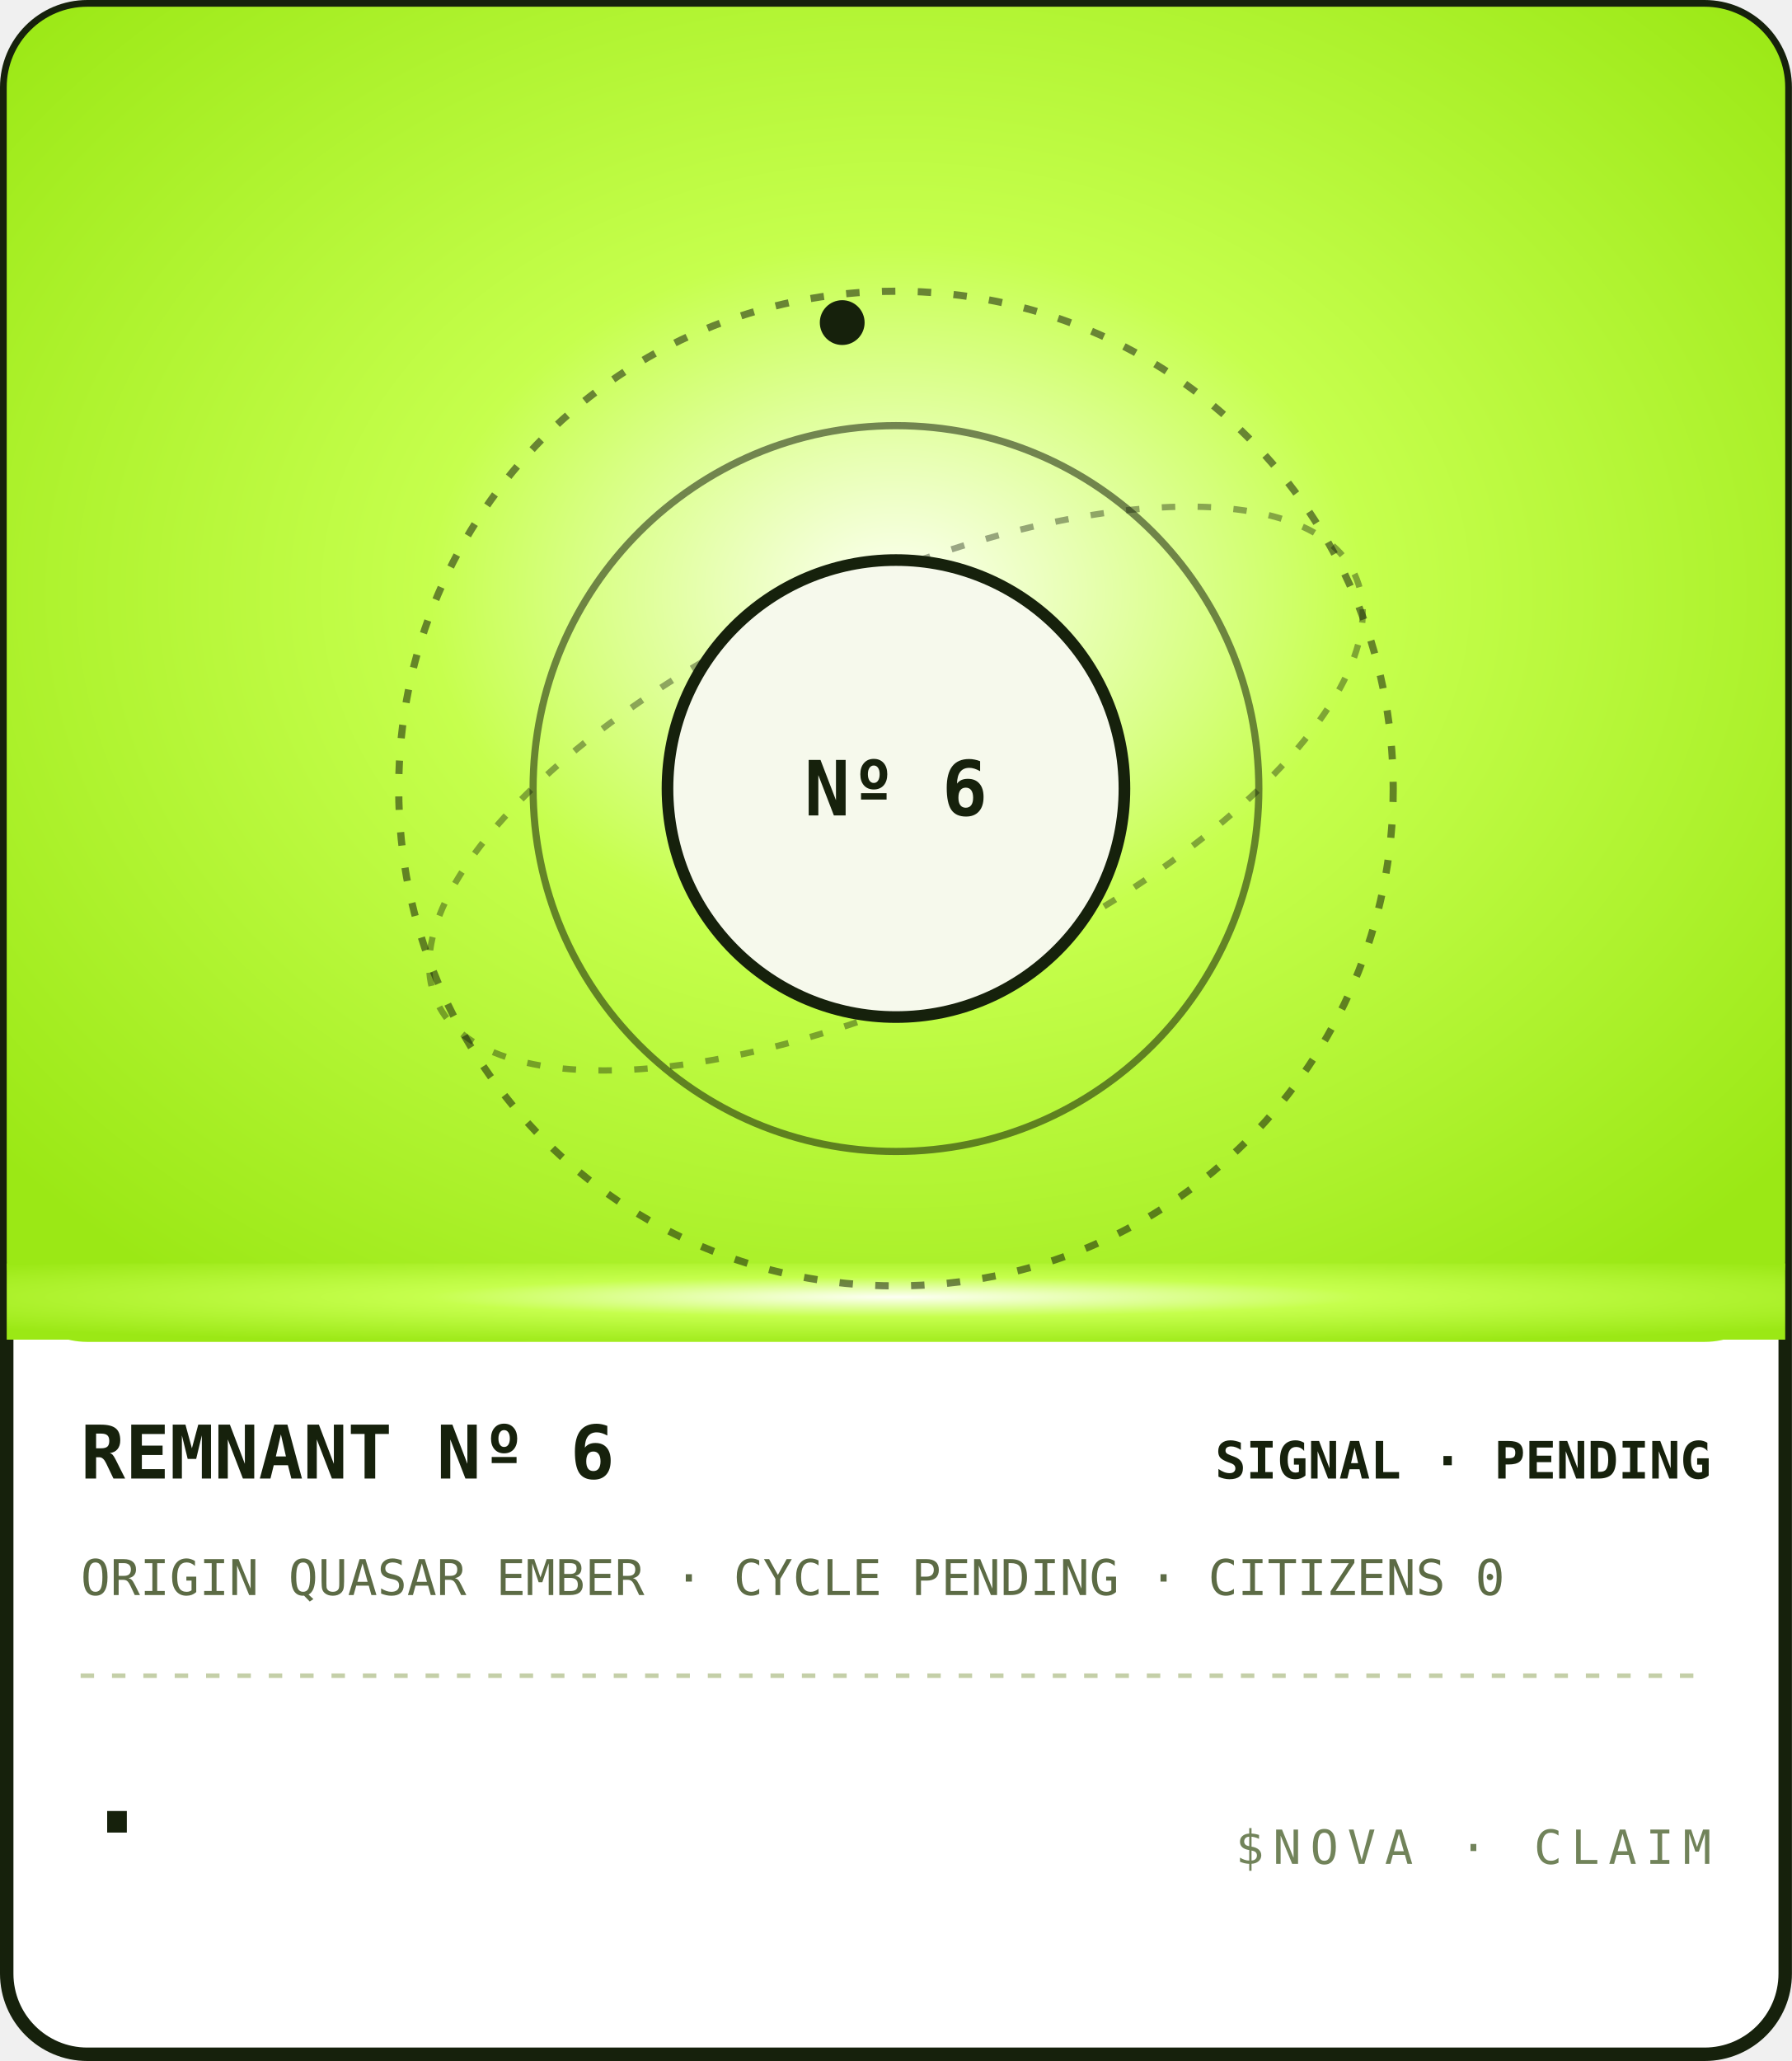
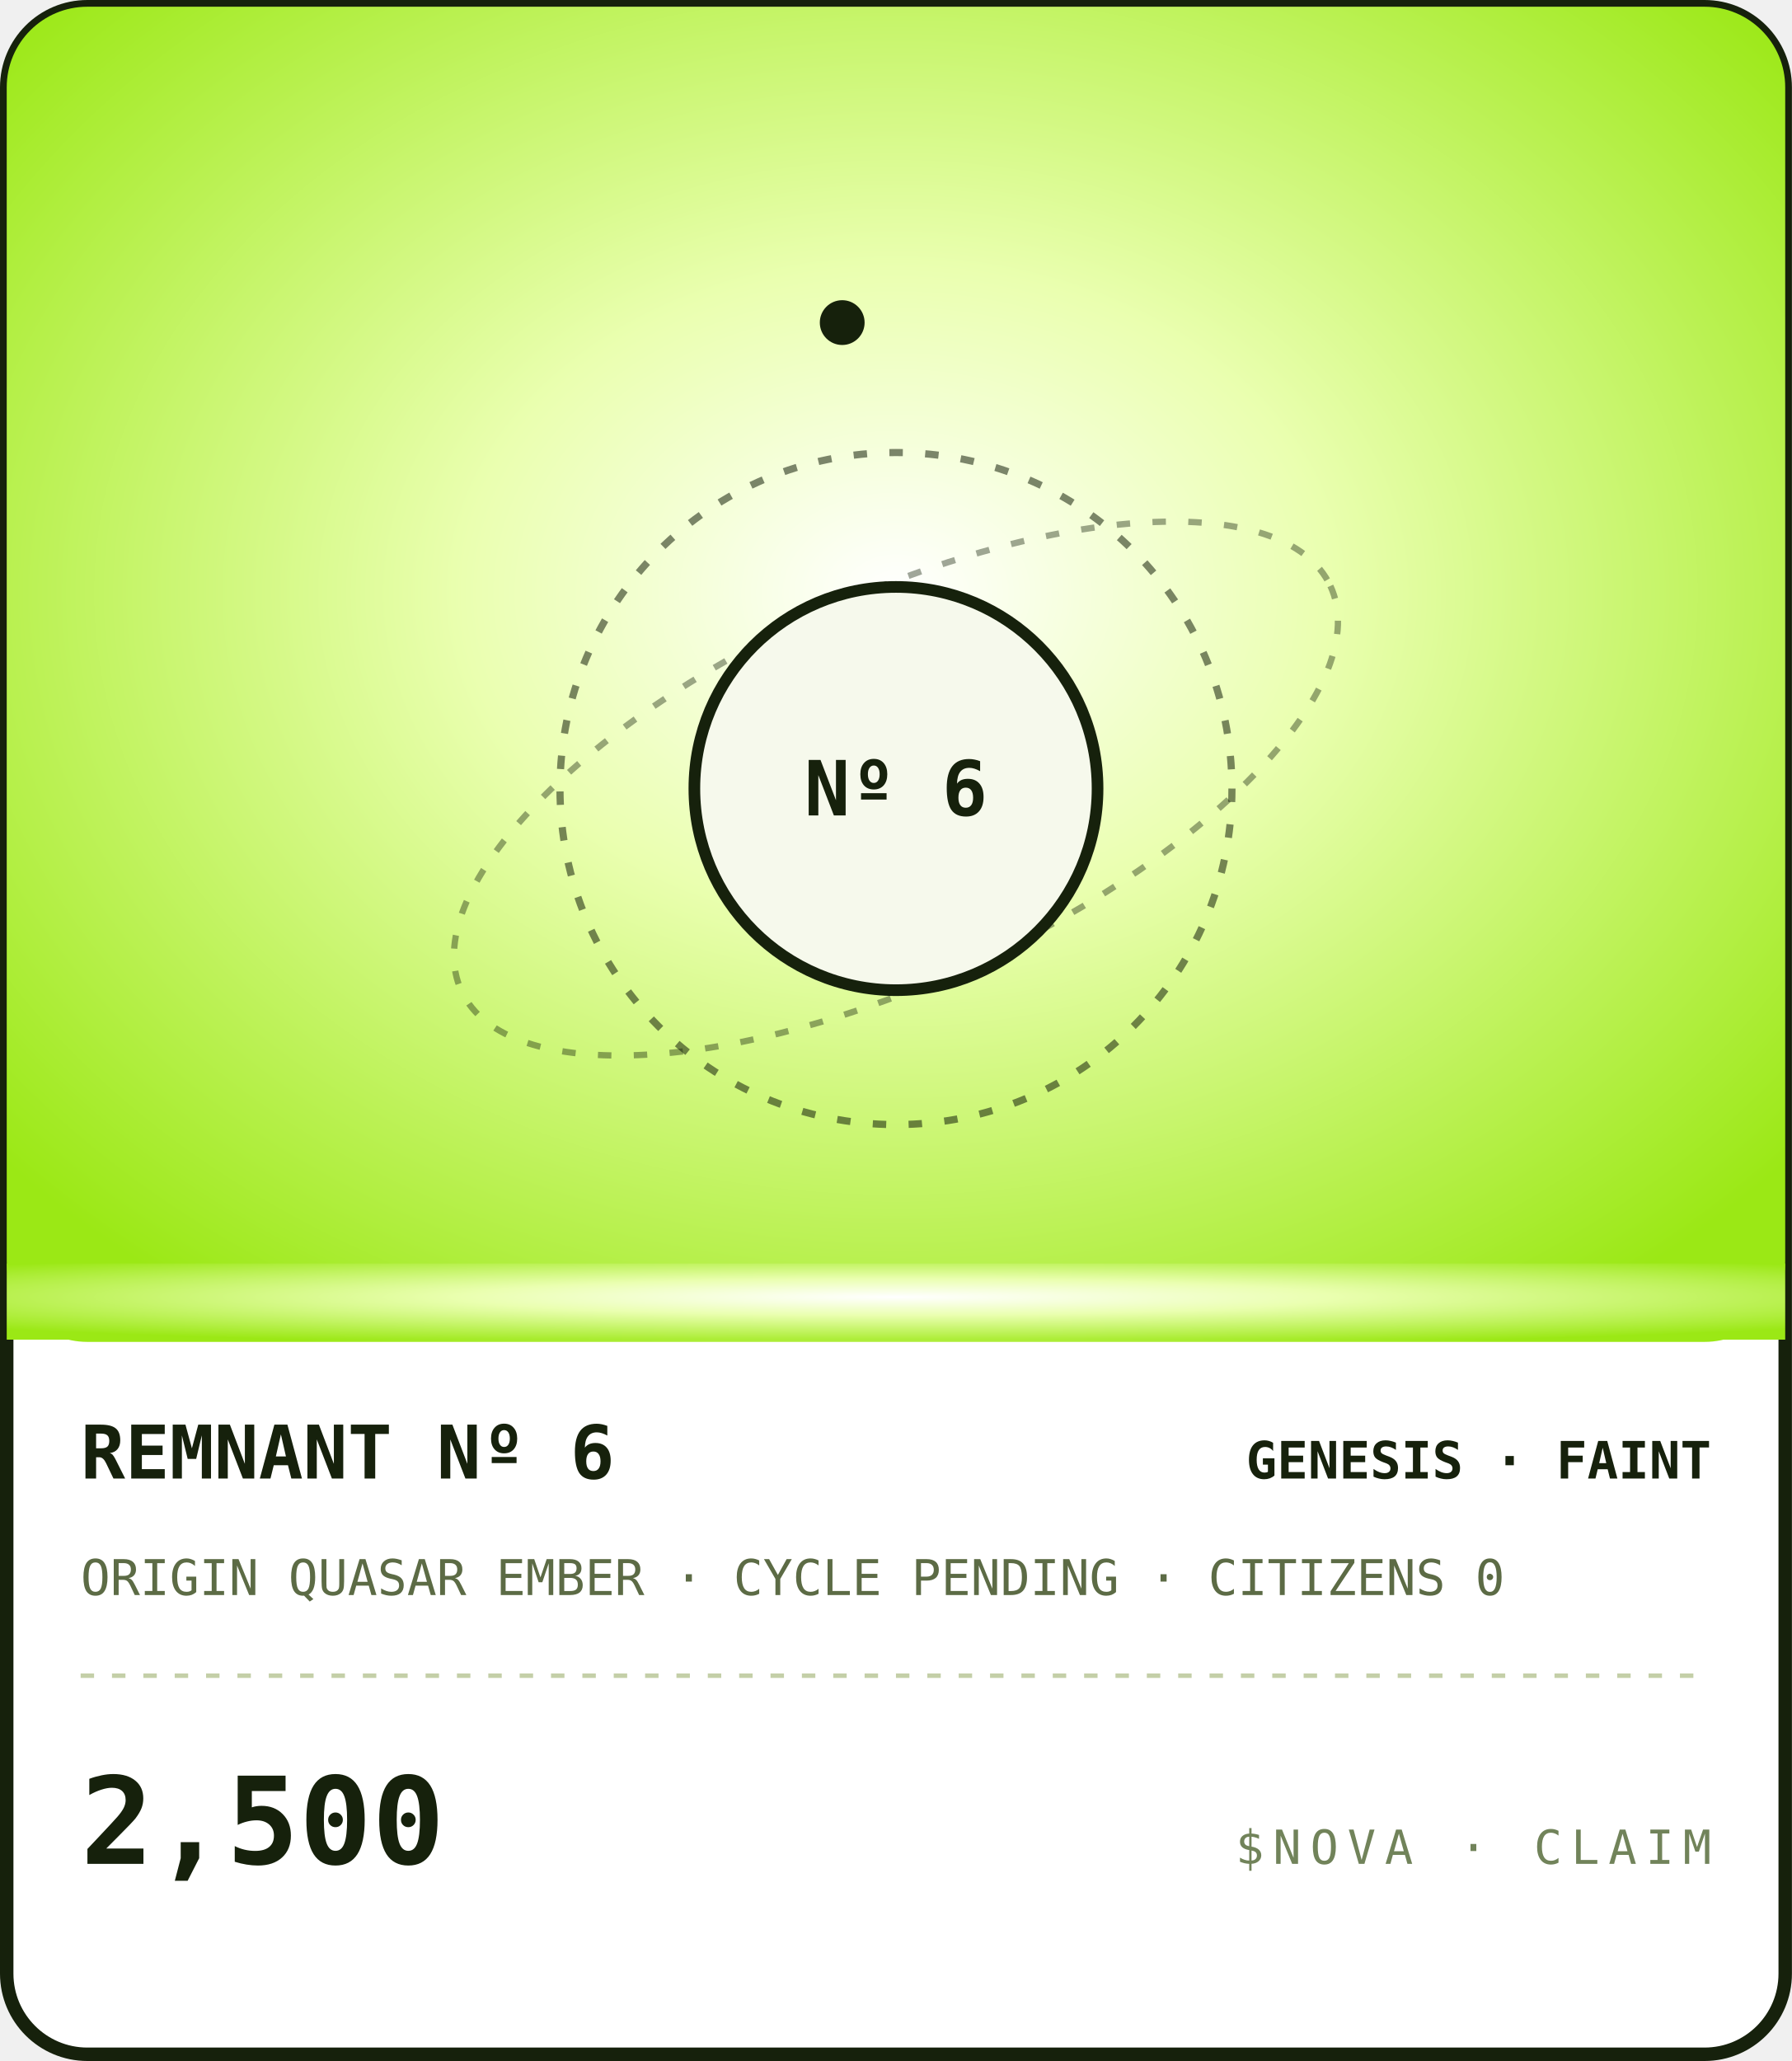
<svg xmlns="http://www.w3.org/2000/svg" viewBox="0 0 400 460" font-family="monospace">
  <defs>
    <radialGradient id="g6" cx="50%" cy="44%" r="65%">
-       <stop offset="0%" stop-color="#fdfff4" />
-       <stop offset="40%" stop-color="#c6ff4d" />
+       <stop offset="0%" stop-color="#ffffff" />
+       <stop offset="37%" stop-color="#eaffb0" />
      <stop offset="100%" stop-color="#9be815" />
    </radialGradient>
  </defs>
  <rect x="1.5" y="1.5" width="397" height="457" rx="18" fill="#ffffff" stroke="#16210c" stroke-width="3" />
  <rect x="1.5" y="1.5" width="397" height="298" rx="18" fill="url(#g6)" />
  <rect x="1.5" y="282" width="397" height="17" fill="url(#g6)" />
-   <circle cx="200" cy="176" r="81" fill="none" stroke="rgba(22,33,12,0.55)" stroke-width="1.6" />
-   <circle cx="200" cy="176" r="111" fill="none" stroke="rgba(22,33,12,0.55)" stroke-width="1.6" stroke-dasharray="3 5" />
-   <ellipse cx="200" cy="176" rx="113" ry="45.2" fill="none" stroke="rgba(22,33,12,0.4)" stroke-width="1.4" stroke-dasharray="3 5" transform="rotate(-25 200 176)" />
+   <circle cx="200" cy="176" r="75" fill="none" stroke="rgba(22,33,12,0.55)" stroke-width="1.6" stroke-dasharray="3 5" />
+   <ellipse cx="200" cy="176" rx="107" ry="42.8" fill="none" stroke="rgba(22,33,12,0.4)" stroke-width="1.4" stroke-dasharray="3 5" transform="rotate(-25 200 176)" />
  <circle cx="188" cy="72" r="5" fill="#16210c" />
-   <circle cx="200" cy="176" r="51" fill="#f6f9ec" stroke="#16210c" stroke-width="2.6" />
+   <circle cx="200" cy="176" r="45" fill="#f6f9ec" stroke="#16210c" stroke-width="2.6" />
  <text x="200" y="182" text-anchor="middle" font-size="17" font-weight="bold" fill="#16210c">Nº 6</text>
  <text x="18" y="330" font-size="16.5" font-weight="bold" fill="#16210c">REMNANT Nº 6</text>
-   <text x="382" y="330" text-anchor="end" font-size="11.5" font-weight="bold" fill="#16210c">SIGNAL · PENDING</text>
+   <text x="382" y="330" text-anchor="end" font-size="11.5" font-weight="bold" fill="#16210c">GENESIS · FAINT</text>
  <text x="18" y="356" font-size="11" fill="#5c6b45">ORIGIN QUASAR EMBER · CYCLE PENDING · CITIZENS 0</text>
  <line x1="18" y1="374" x2="382" y2="374" stroke="#c4cfa8" stroke-dasharray="3 4" />
-   <text x="18" y="416" font-size="27" font-weight="bold" fill="#16210c">·</text>
+   <text x="18" y="416" font-size="27" font-weight="bold" fill="#16210c">2,500</text>
  <text x="382" y="416" text-anchor="end" font-size="10.5" letter-spacing="2" fill="#71835a">$NOVA · CLAIM</text>
</svg>
